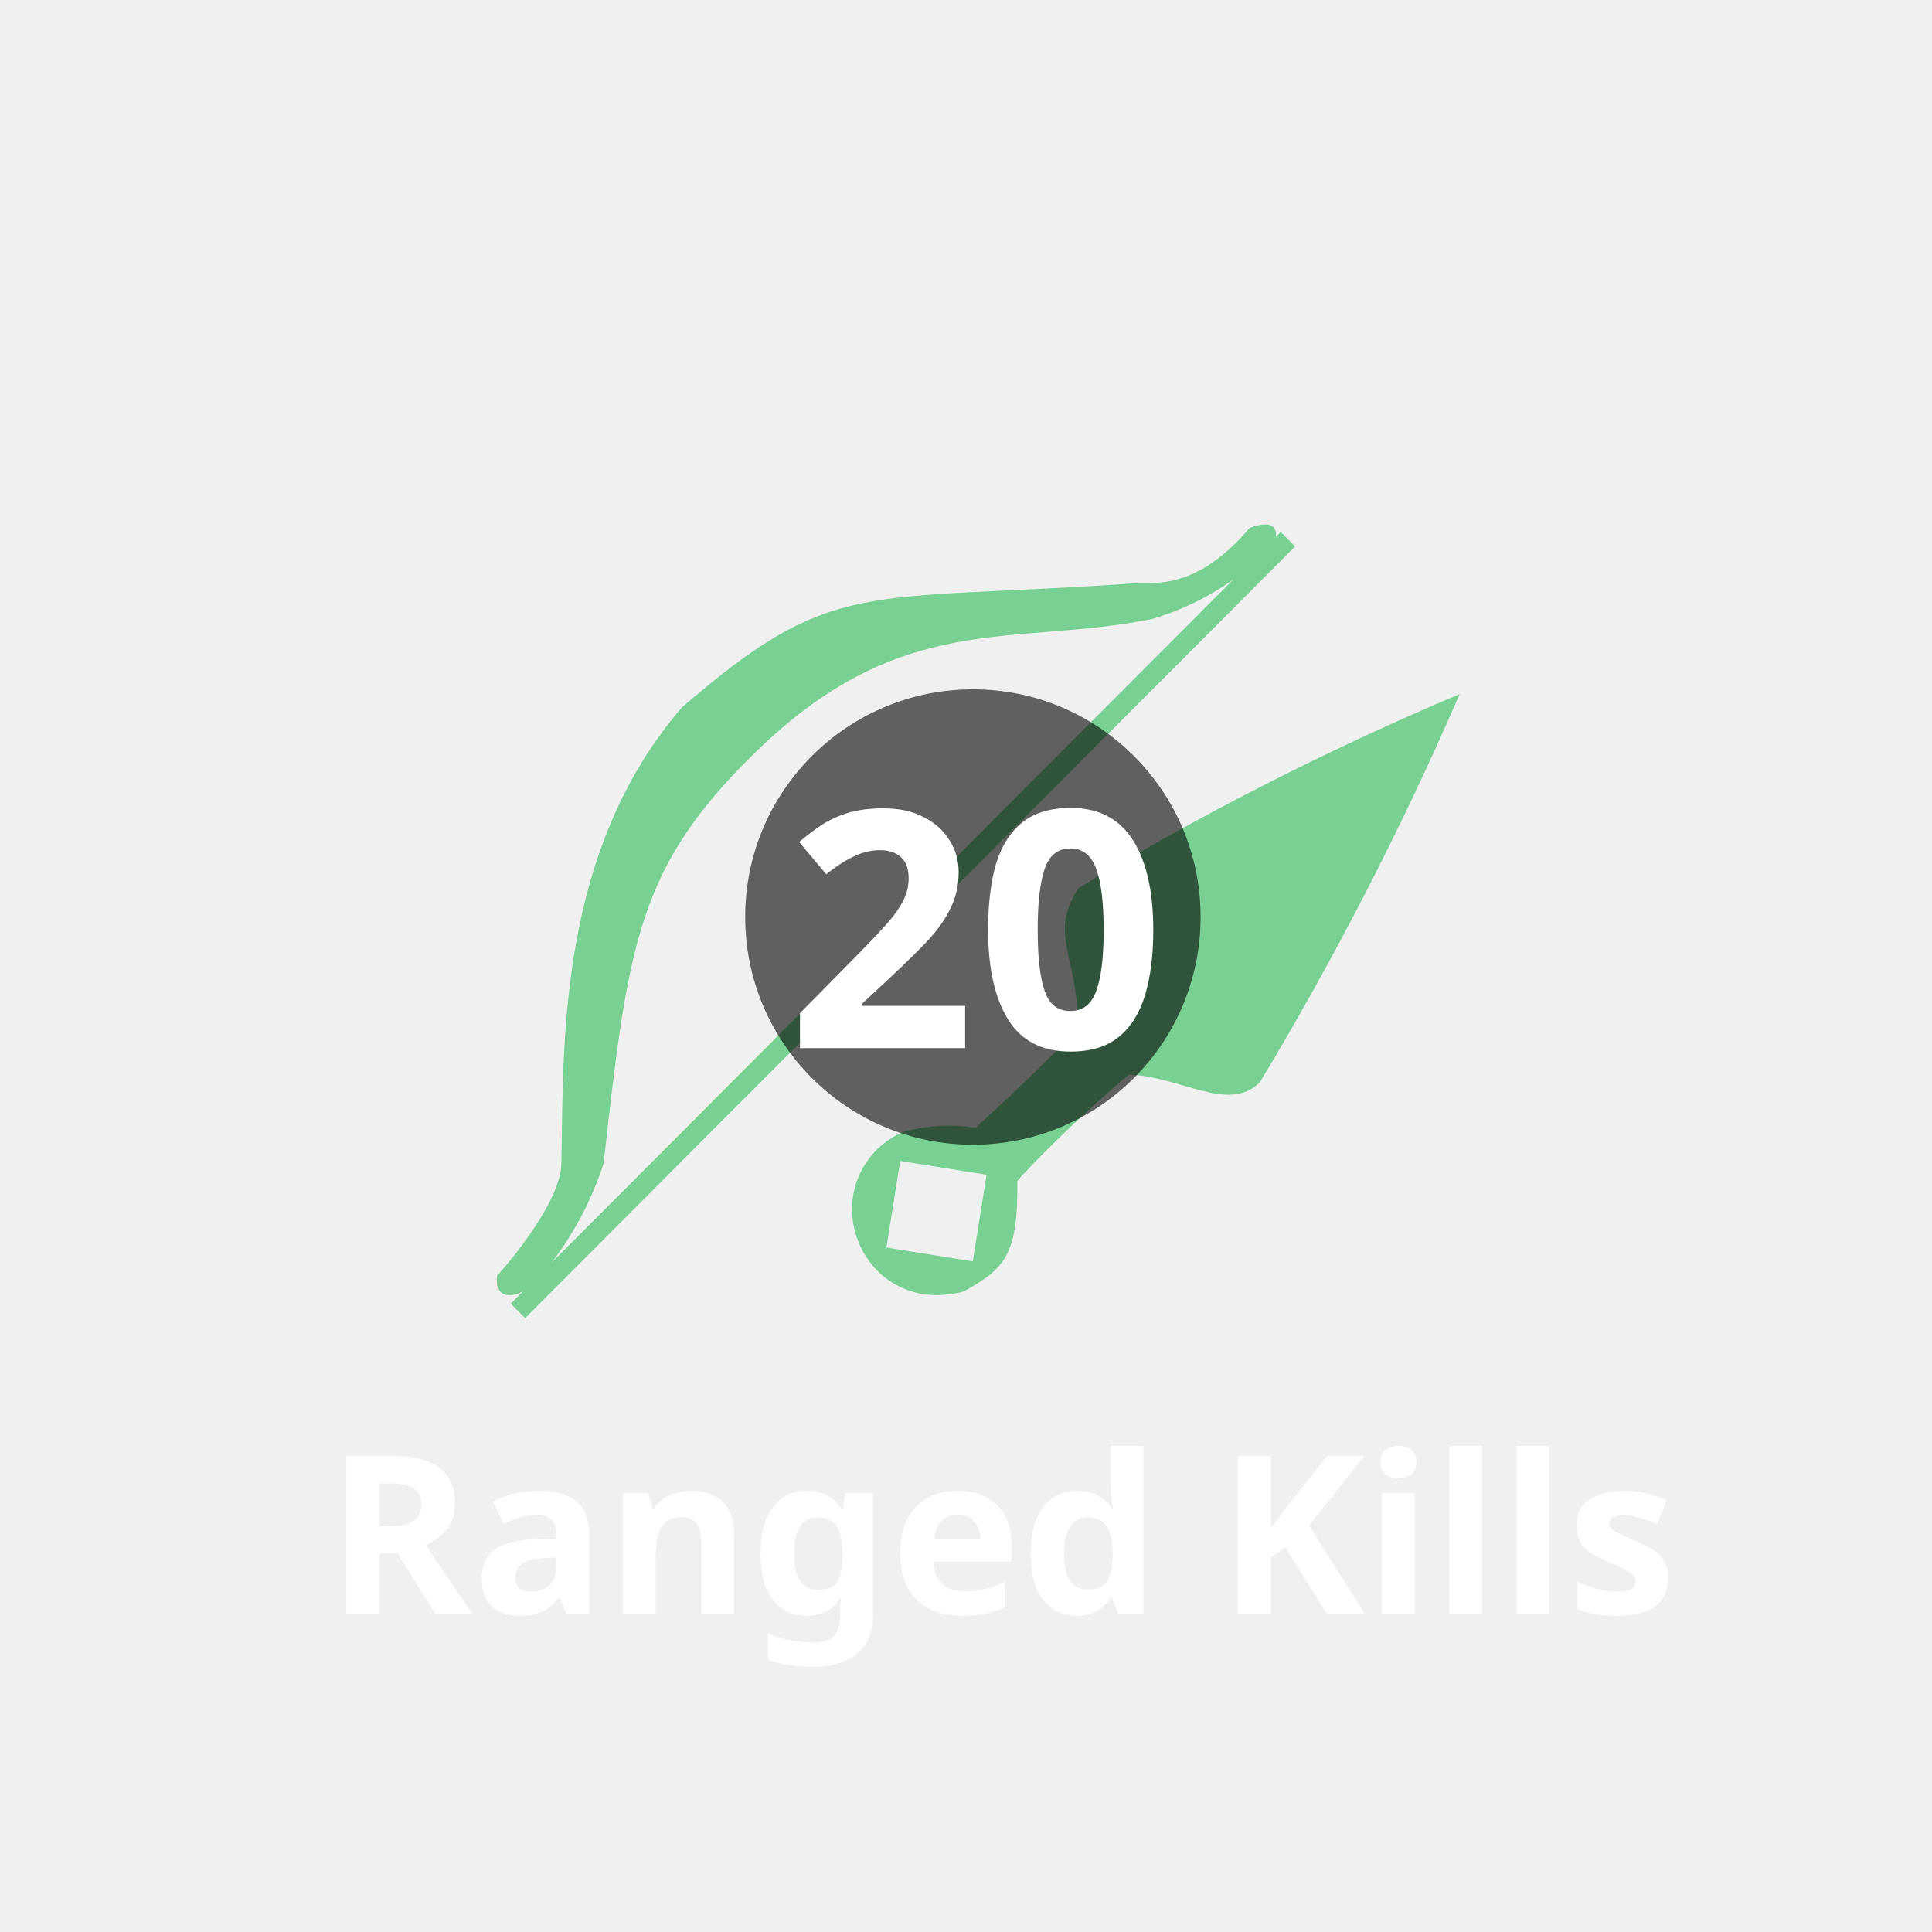
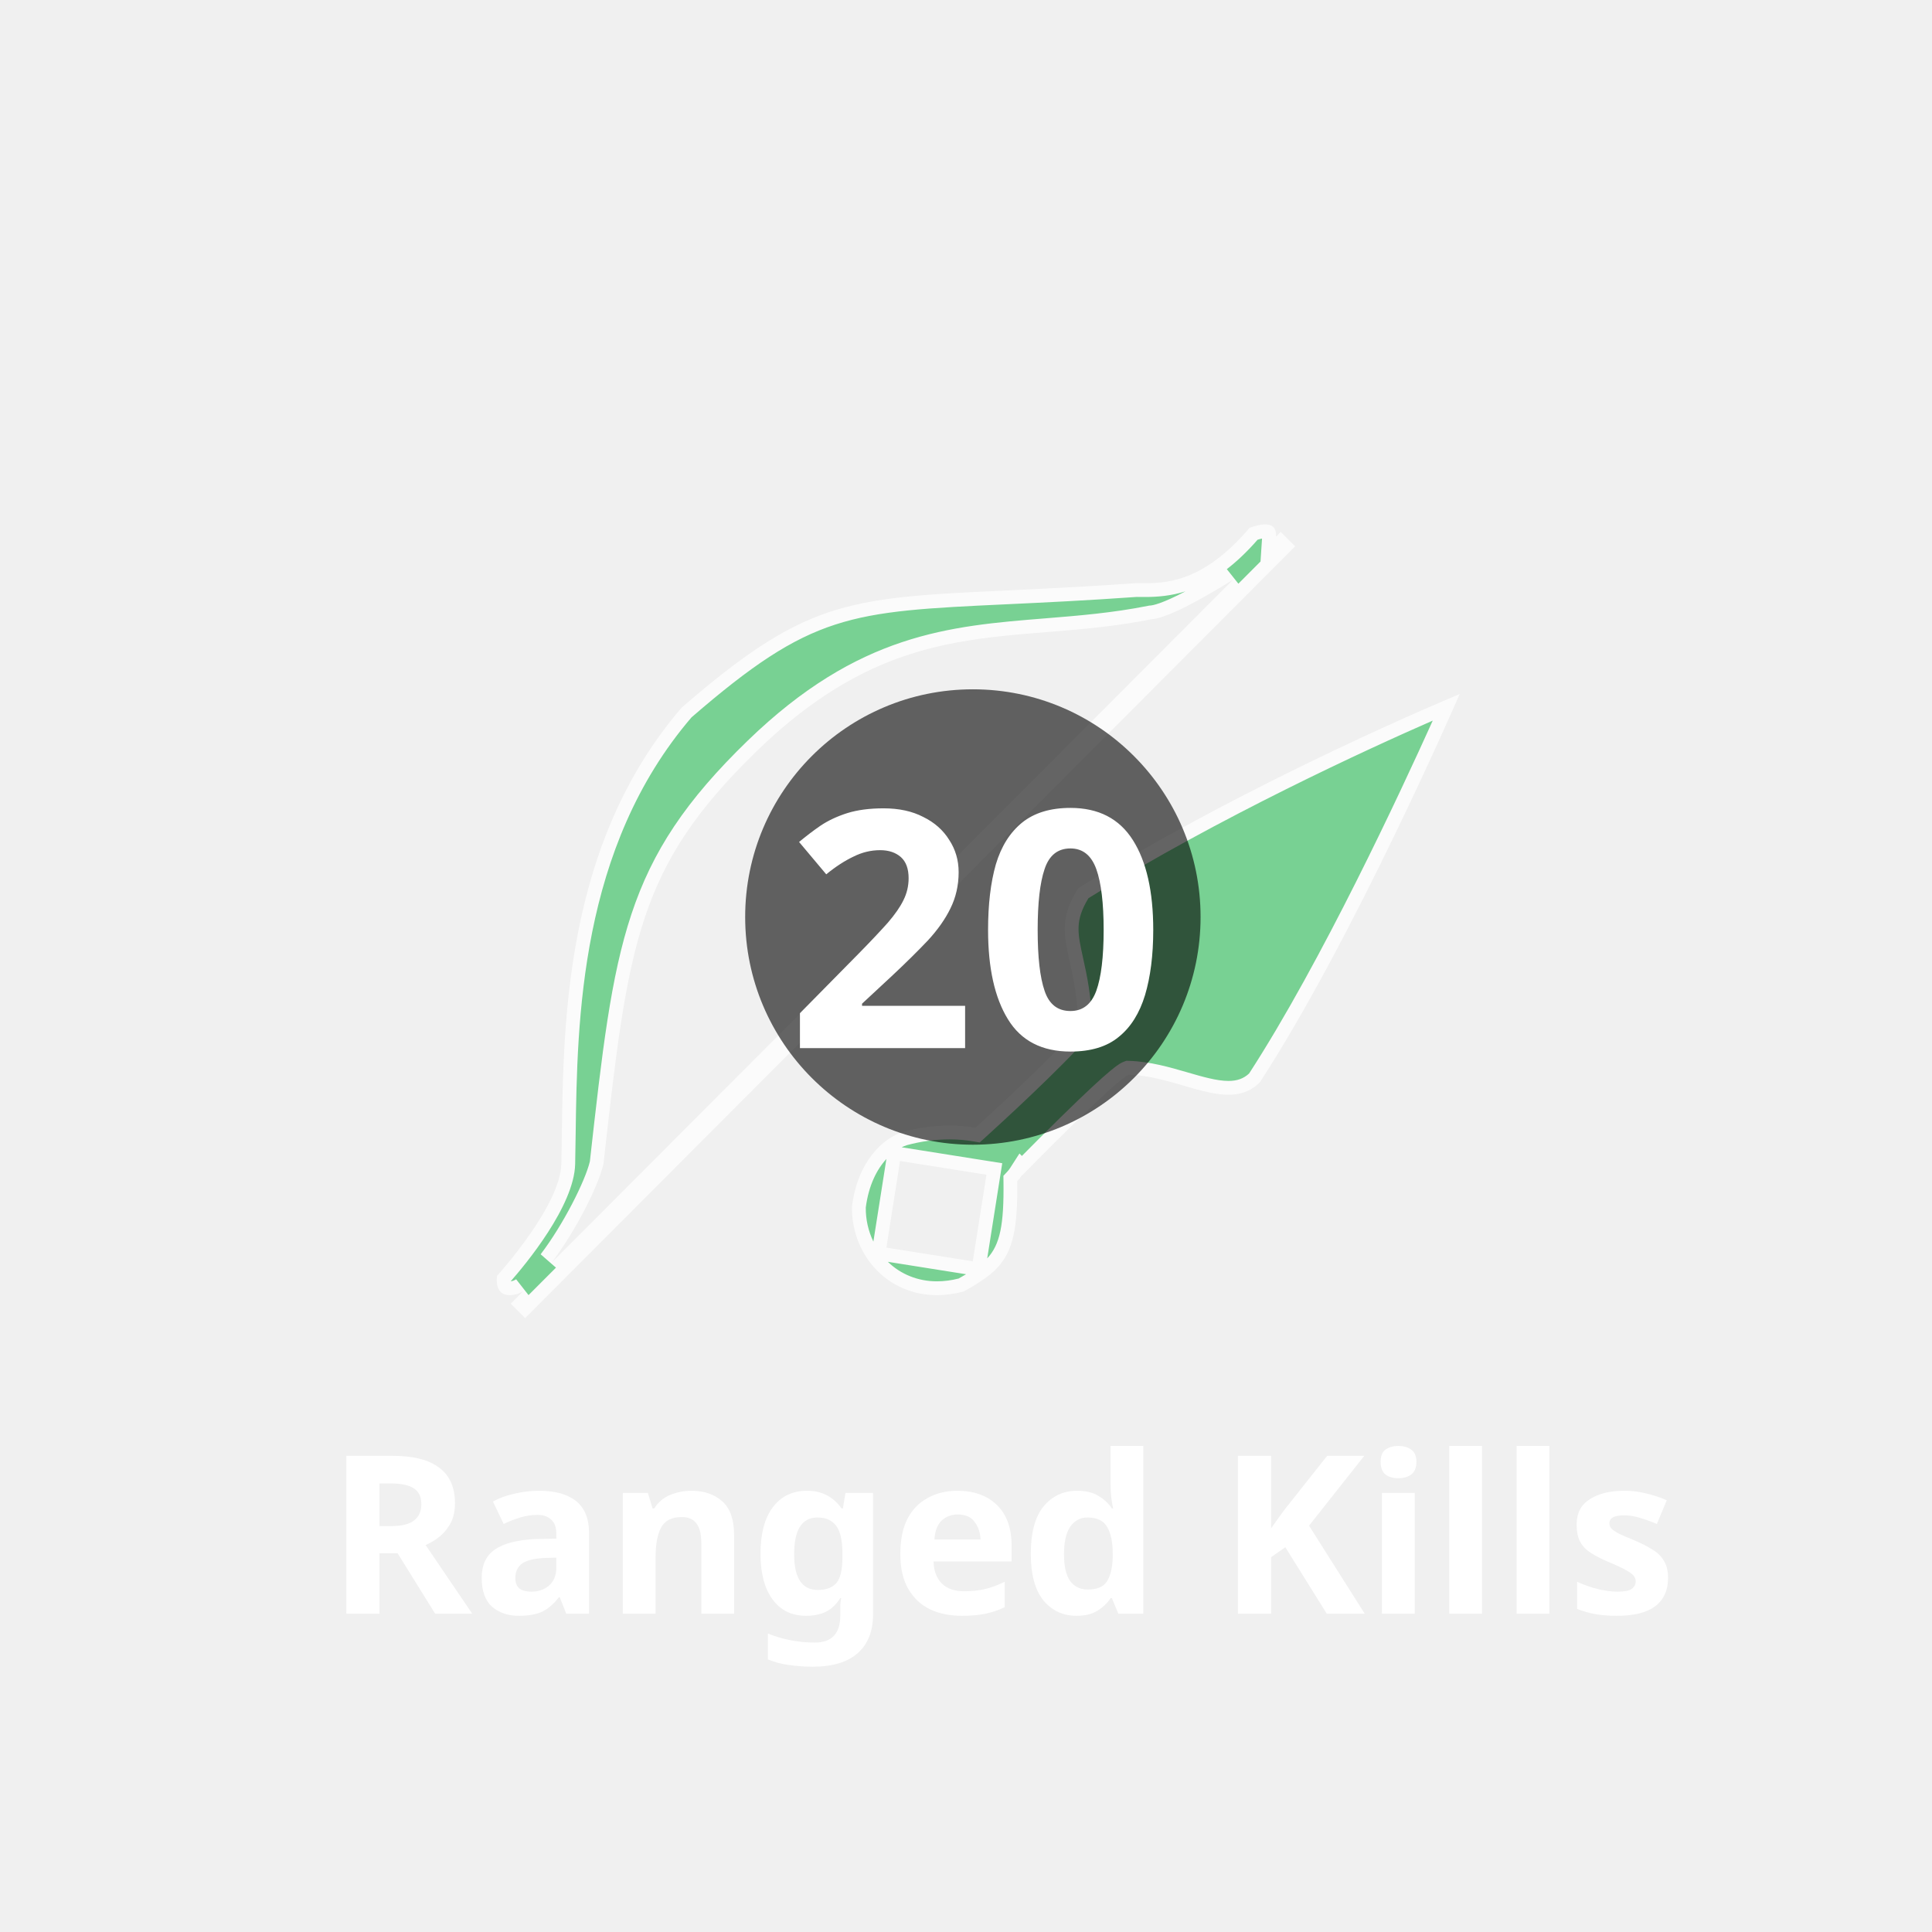
<svg xmlns="http://www.w3.org/2000/svg" id="Component_225_1" data-name="Component 225 – 1" width="70" height="70" viewBox="0 0 70 70">
  <text id="Ranged_Kills" data-name="Ranged Kills" transform="translate(35 58.466)" fill="#fff" font-size="8" font-family="SegoeUI-Bold, Segoe UI" font-weight="700">
    <tspan x="-23.17" y="0">Ranged Kills</tspan>
  </text>
  <g id="Component_196_1" data-name="Component 196 – 1" transform="translate(18 19)">
-     <path id="Union_151" data-name="Union 151" d="M.506,28.234l.455-.458a.936.936,0,0,1-.321.131c-.786.149-.628-.684-.628-.684S2.3,24.71,2.339,23.168C2.431,19.081,2.126,11.95,6.7,6.638c5.537-4.8,6.565-3.808,16.464-4.509.054,0,.114,0,.174,0,.846.008,2.223.015,3.937-2,.809-.3.98-.022.958.316L28.4.272,28.926.8,1.027,28.757Zm23.2-24.8c-5.012,1-8.992-.35-14.262,4.752-4.352,4.214-4.679,6.976-5.576,14.976a12.1,12.1,0,0,1-1.88,3.584L26.679,2A9.971,9.971,0,0,1,23.7,3.439ZM13.77,27.025a3.227,3.227,0,0,1-.9-2.311,3.046,3.046,0,0,1,1.85-2.7,6.4,6.4,0,0,1,1.686-.23,5.462,5.462,0,0,1,.937.078c.5-.458,2.706-2.468,3.73-3.64-.055-2.768-1.083-3.34,0-5.04A107.839,107.839,0,0,1,34.886,6.148a119.278,119.278,0,0,1-7.238,14.065c-1.126,1.133-2.873-.22-4.752-.277a49.043,49.043,0,0,0-3.867,3.655l-.005-.005a1.358,1.358,0,0,1-.165.21c.035,2.664-.445,3.158-1.934,3.994a3.712,3.712,0,0,1-.978.135A3.017,3.017,0,0,1,13.77,27.025Zm.346-.823,3.13.5.5-3.139-3.13-.5Z" transform="translate(0 0)" fill="#50c774" opacity="0.75" />
-     <g id="Component_155_1" data-name="Component 155 – 1" transform="translate(9 5.975)">
+     <g id="Union_151" data-name="Union 151" transform="translate(-0.001 0)" fill="#50c774" opacity="0.75">
+       <path d="M 1.027 28.403 L 0.859 28.234 L 1.137 27.955 L 0.831 27.565 C 0.744 27.617 0.666 27.65 0.597 27.662 C 0.547 27.671 0.504 27.676 0.466 27.676 C 0.353 27.676 0.321 27.637 0.309 27.623 C 0.253 27.555 0.247 27.419 0.252 27.332 C 0.612 26.927 2.554 24.674 2.59 23.173 C 2.598 22.833 2.603 22.474 2.608 22.094 C 2.666 17.921 2.754 11.616 6.878 6.814 C 9.163 4.836 10.605 3.908 12.197 3.391 C 13.826 2.862 15.577 2.779 18.479 2.643 C 19.815 2.58 21.33 2.509 23.174 2.378 C 23.187 2.378 23.199 2.378 23.212 2.378 C 23.249 2.378 23.288 2.379 23.328 2.379 L 23.333 2.379 C 23.386 2.38 23.44 2.38 23.495 2.38 C 24.569 2.38 25.874 2.136 27.421 0.34 C 27.635 0.266 27.767 0.25 27.841 0.25 C 27.911 0.25 27.949 0.263 27.961 0.276 C 27.975 0.291 27.989 0.34 27.984 0.427 L 27.939 1.094 L 28.404 0.626 L 28.573 0.795 L 1.027 28.403 Z M 3.62 23.125 C 3.45 23.854 2.662 25.451 1.789 26.597 L 2.165 26.925 L 26.857 2.177 L 26.547 1.788 C 24.645 2.973 23.939 3.174 23.688 3.189 L 23.67 3.19 L 23.653 3.194 C 22.347 3.455 21.1 3.556 19.894 3.653 C 16.458 3.93 13.214 4.191 9.268 8.012 C 4.833 12.307 4.5 15.255 3.62 23.125 Z M 15.946 27.675 C 15.178 27.675 14.469 27.382 13.949 26.85 C 13.41 26.3 13.108 25.529 13.12 24.733 C 13.31 23.23 14.137 22.457 14.79 22.251 C 15.326 22.106 15.87 22.032 16.406 22.032 C 16.712 22.032 17.013 22.057 17.301 22.106 L 17.421 22.127 L 17.511 22.045 C 18.136 21.479 20.252 19.54 21.262 18.385 L 21.325 18.312 L 21.323 18.215 C 21.302 17.134 21.135 16.378 21.001 15.771 C 20.791 14.825 20.674 14.296 21.254 13.362 C 26.534 10.084 32.544 7.421 34.404 6.624 C 33.497 8.661 30.321 15.643 27.453 20.054 C 27.201 20.299 26.901 20.414 26.51 20.414 C 26.054 20.414 25.521 20.259 24.957 20.095 C 24.333 19.914 23.625 19.708 22.903 19.687 L 22.853 19.685 L 22.806 19.704 C 22.352 19.879 19.988 22.257 19.027 23.236 L 18.98 23.19 L 18.813 23.451 C 18.774 23.512 18.729 23.57 18.676 23.626 L 18.607 23.7 L 18.609 23.8 C 18.643 26.388 18.178 26.798 16.829 27.557 C 16.532 27.635 16.235 27.675 15.946 27.675 Z M 14.404 22.779 L 14.365 23.026 L 13.87 26.165 L 13.831 26.411 L 14.077 26.45 L 17.208 26.947 L 17.455 26.986 L 17.494 26.739 L 17.99 23.601 L 18.029 23.354 L 17.782 23.315 L 14.651 22.818 L 14.404 22.779 Z" stroke="none" />
+       <path d="M 1.151 27.924 L 2.145 26.929 L 1.59 26.445 C 2.414 25.364 3.203 23.792 3.373 23.082 C 4.26 15.159 4.597 12.187 9.094 7.833 C 13.104 3.949 16.392 3.684 19.874 3.404 C 21.073 3.307 22.313 3.207 23.604 2.949 L 23.638 2.942 L 23.673 2.94 C 23.772 2.934 24.101 2.873 24.952 2.426 C 24.428 2.59 23.943 2.63 23.495 2.63 C 23.439 2.63 23.385 2.63 23.333 2.629 L 23.326 2.629 C 23.276 2.629 23.229 2.628 23.184 2.628 C 21.34 2.759 19.826 2.83 18.49 2.893 C 12.774 3.161 11.407 3.226 7.056 6.991 C 3.002 11.722 2.915 17.964 2.858 22.097 C 2.853 22.478 2.848 22.837 2.84 23.179 C 2.804 24.699 1.03 26.826 0.505 27.423 C 0.517 27.422 0.531 27.42 0.548 27.417 L 0.553 27.416 C 0.57 27.413 0.62 27.4 0.702 27.351 L 1.151 27.924 M 15.946 27.425 C 16.204 27.425 16.469 27.391 16.735 27.323 C 16.83 27.27 16.919 27.218 17.004 27.168 L 14.17 26.718 C 14.639 27.175 15.267 27.425 15.946 27.425 M 17.77 26.594 C 18.23 26.097 18.38 25.393 18.359 23.803 L 18.356 23.602 L 18.494 23.455 C 18.536 23.41 18.572 23.365 18.602 23.316 L 18.938 22.793 L 19.026 22.882 C 19.36 22.544 19.889 22.012 20.435 21.476 C 22.324 19.622 22.569 19.527 22.716 19.47 L 22.81 19.434 L 22.911 19.437 C 23.664 19.459 24.388 19.67 25.027 19.855 C 25.573 20.014 26.089 20.164 26.51 20.164 C 26.826 20.164 27.059 20.08 27.259 19.894 C 29.882 15.852 32.762 9.661 33.912 7.109 C 31.596 8.123 26.22 10.579 21.437 13.544 C 20.944 14.358 21.041 14.797 21.245 15.718 C 21.381 16.335 21.551 17.104 21.573 18.21 L 21.577 18.404 L 21.45 18.55 C 20.432 19.714 18.306 21.661 17.679 22.23 L 17.498 22.394 L 17.258 22.353 C 16.985 22.306 16.698 22.282 16.406 22.282 C 15.894 22.282 15.374 22.352 14.86 22.491 C 14.798 22.511 14.735 22.537 14.67 22.568 L 18.314 23.146 L 17.77 26.594 M 13.645 25.985 L 14.117 22.992 C 13.772 23.367 13.475 23.942 13.37 24.75 C 13.365 25.183 13.462 25.607 13.645 25.985 M 26.87 2.148 L 27.672 1.344 L 27.727 0.513 C 27.685 0.521 27.631 0.535 27.565 0.556 C 27.18 0.997 26.809 1.346 26.451 1.621 L 26.87 2.148 M 1.027 28.757 L 0.506 28.234 L 0.96 27.779 C 0.849 27.846 0.742 27.89 0.641 27.908 C -0.144 28.057 0.013 27.223 0.013 27.223 C 0.013 27.223 2.303 24.711 2.34 23.167 C 2.434 19.081 2.126 11.95 6.7 6.638 C 12.236 1.841 13.265 2.831 23.163 2.129 C 23.218 2.128 23.276 2.129 23.337 2.129 C 24.181 2.137 25.559 2.145 27.274 0.127 C 28.084 -0.172 28.256 0.106 28.233 0.444 L 28.404 0.272 L 28.926 0.795 L 1.027 28.757 Z M 26.68 2.001 C 25.652 2.641 24.312 3.403 23.702 3.439 C 18.691 4.442 14.711 3.089 9.442 8.192 C 5.09 12.406 4.762 15.166 3.866 23.167 C 3.689 23.955 2.851 25.615 1.988 26.748 L 26.68 2.001 Z M 15.946 27.925 C 15.113 27.925 14.339 27.607 13.77 27.025 C 13.182 26.425 12.854 25.583 12.87 24.715 C 13.072 23.082 13.993 22.238 14.719 22.011 C 15.275 21.86 15.842 21.782 16.406 21.782 C 16.735 21.782 17.05 21.81 17.343 21.86 C 17.847 21.403 20.049 19.392 21.073 18.221 C 21.018 15.452 19.991 14.881 21.073 13.181 C 27.481 9.194 34.887 6.148 34.887 6.148 C 34.887 6.148 31.073 14.954 27.648 20.213 C 26.523 21.346 24.776 19.993 22.896 19.937 C 22.424 20.12 19.029 23.592 19.029 23.592 L 19.023 23.586 C 18.978 23.657 18.924 23.727 18.859 23.797 C 18.894 26.46 18.414 26.954 16.924 27.79 C 16.594 27.88 16.265 27.925 15.946 27.925 Z M 14.611 23.065 L 14.116 26.204 L 17.247 26.7 L 17.743 23.562 L 14.611 23.065 Z" stroke="none" fill="#fff" />
+     </g>
+     <g id="Component_155_1" data-name="Component 155 – 1" transform="translate(8.999 5.975)">
      <circle id="Ellipse_278" data-name="Ellipse 278" cx="8.25" cy="8.25" r="8.25" opacity="0.6" />
      <text id="_20" data-name="20" transform="translate(1.5 13)" fill="#fff" font-size="12" font-family="SegoeUI-Bold, Segoe UI" font-weight="700">
        <tspan x="0" y="0">20</tspan>
      </text>
    </g>
  </g>
  <rect id="Rectangle_1492" data-name="Rectangle 1492" width="70" height="70" fill="none" />
</svg>
